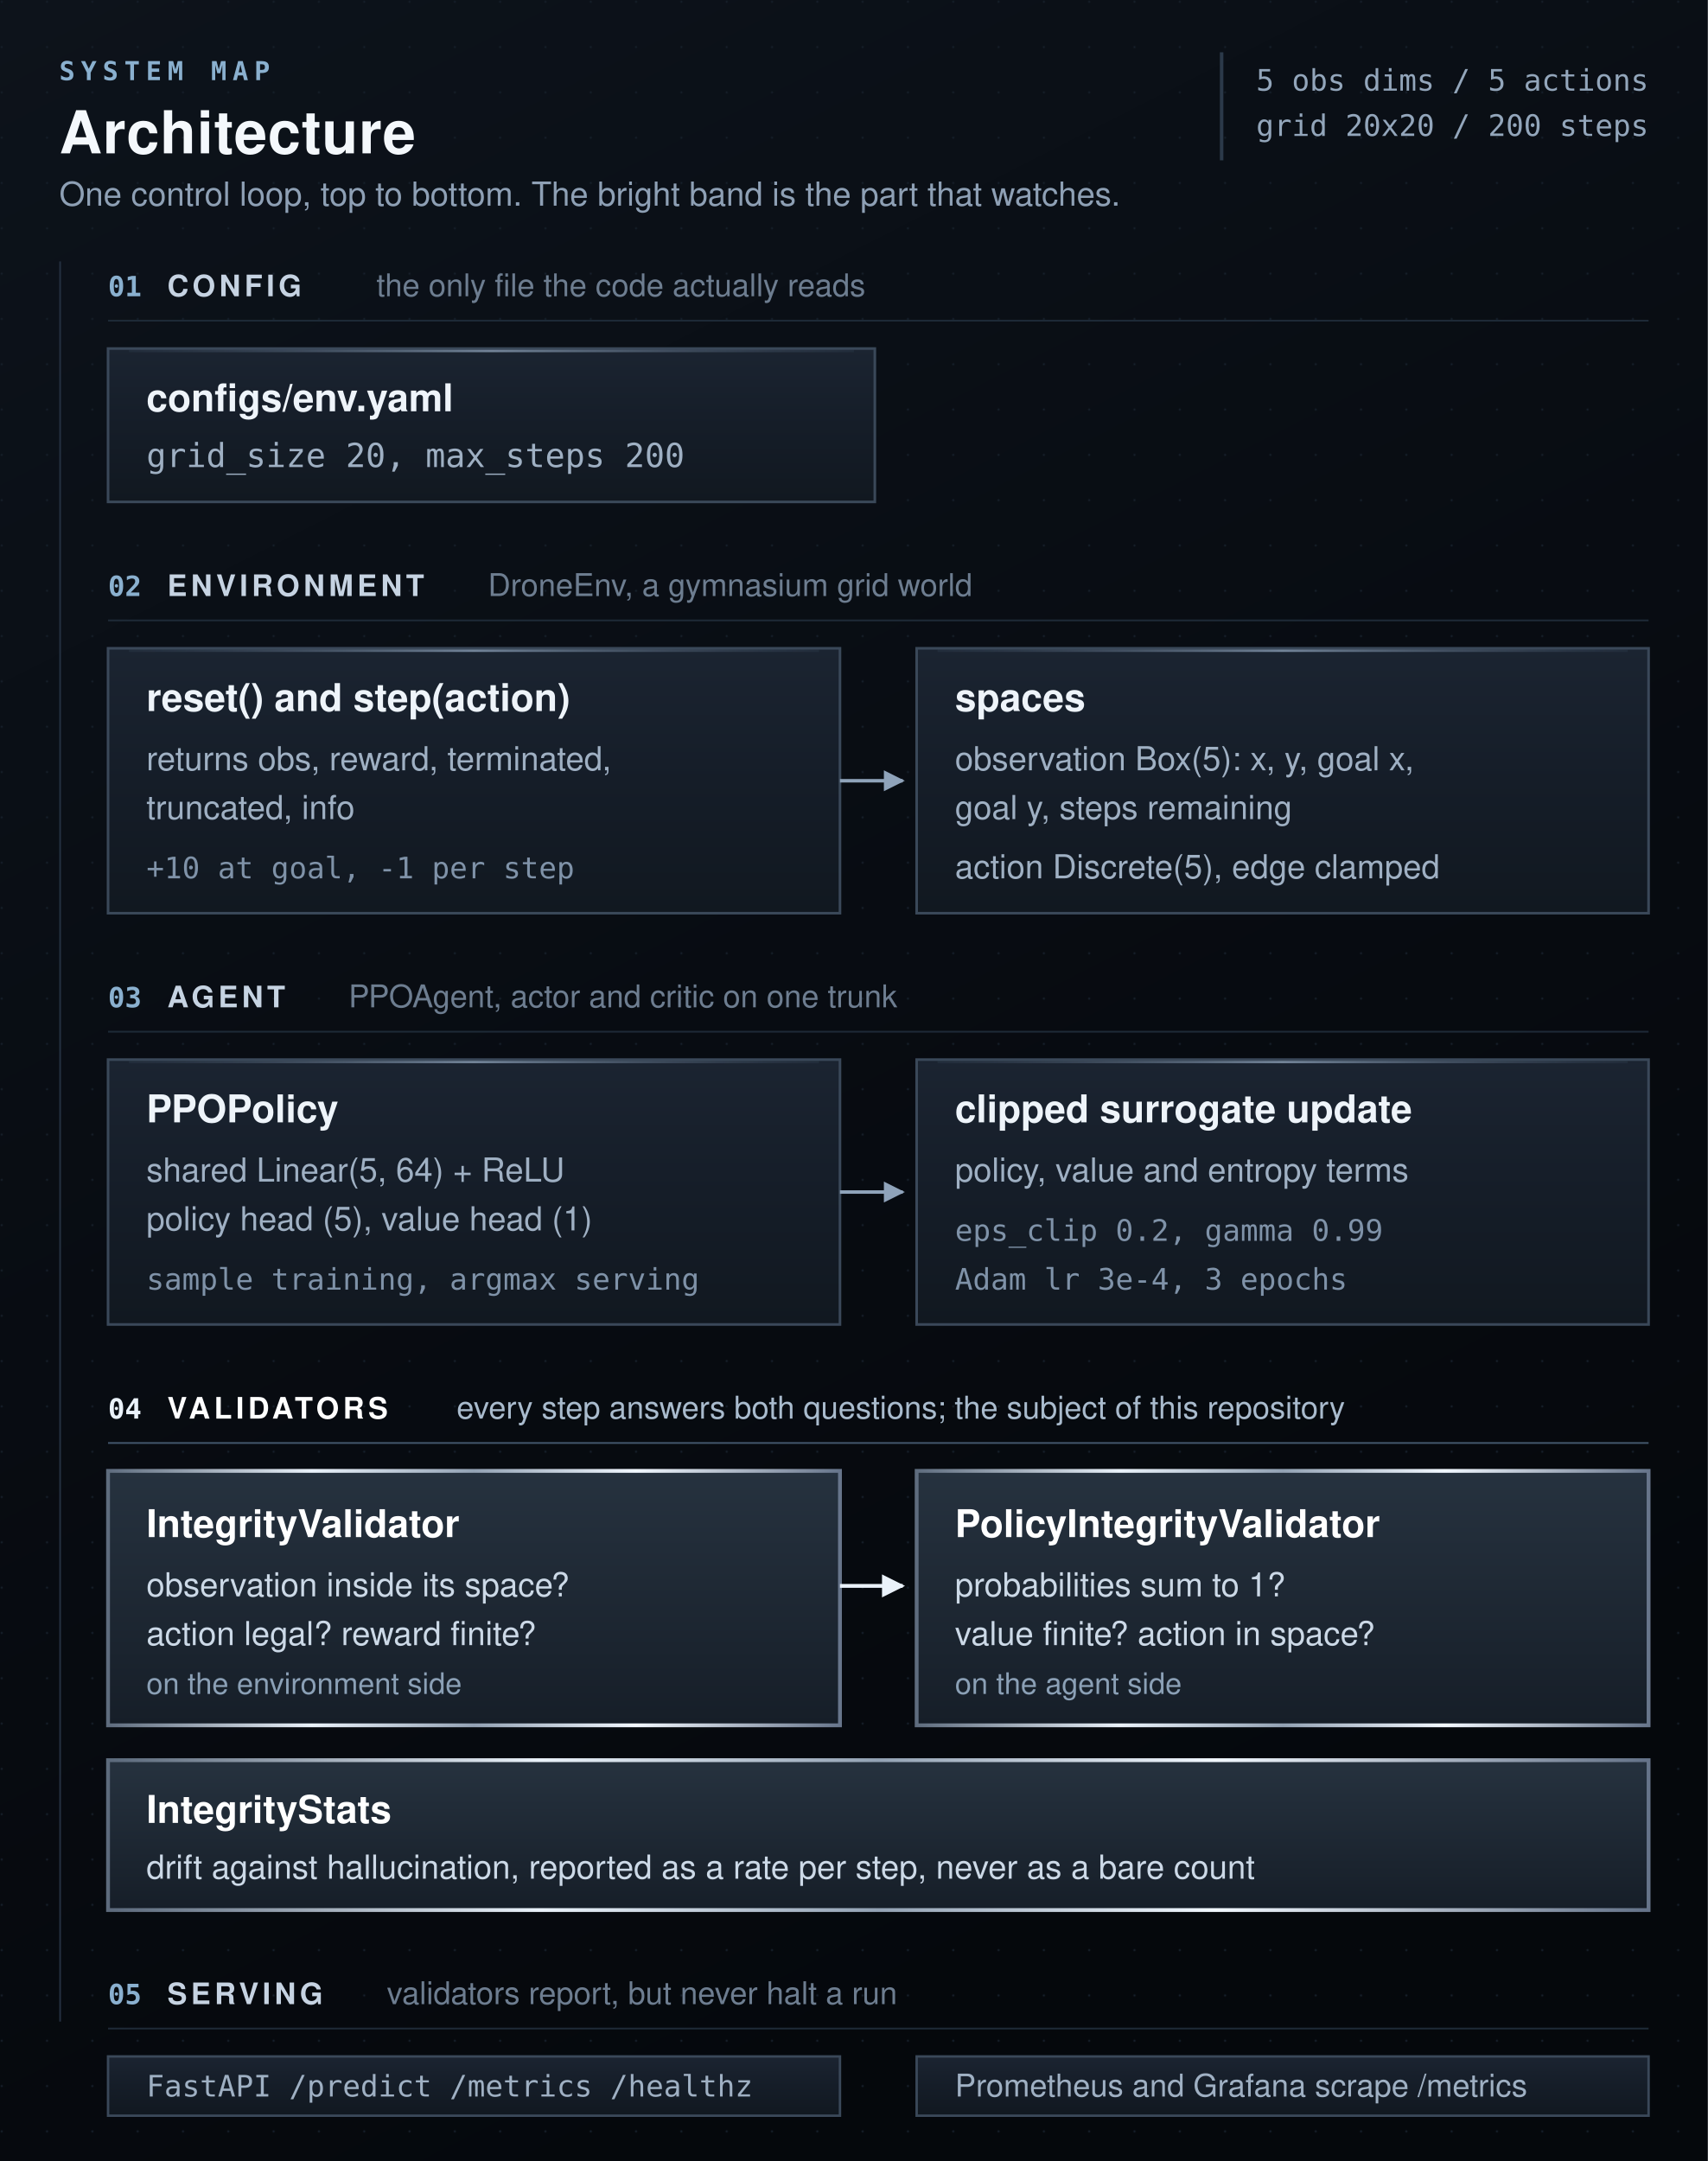
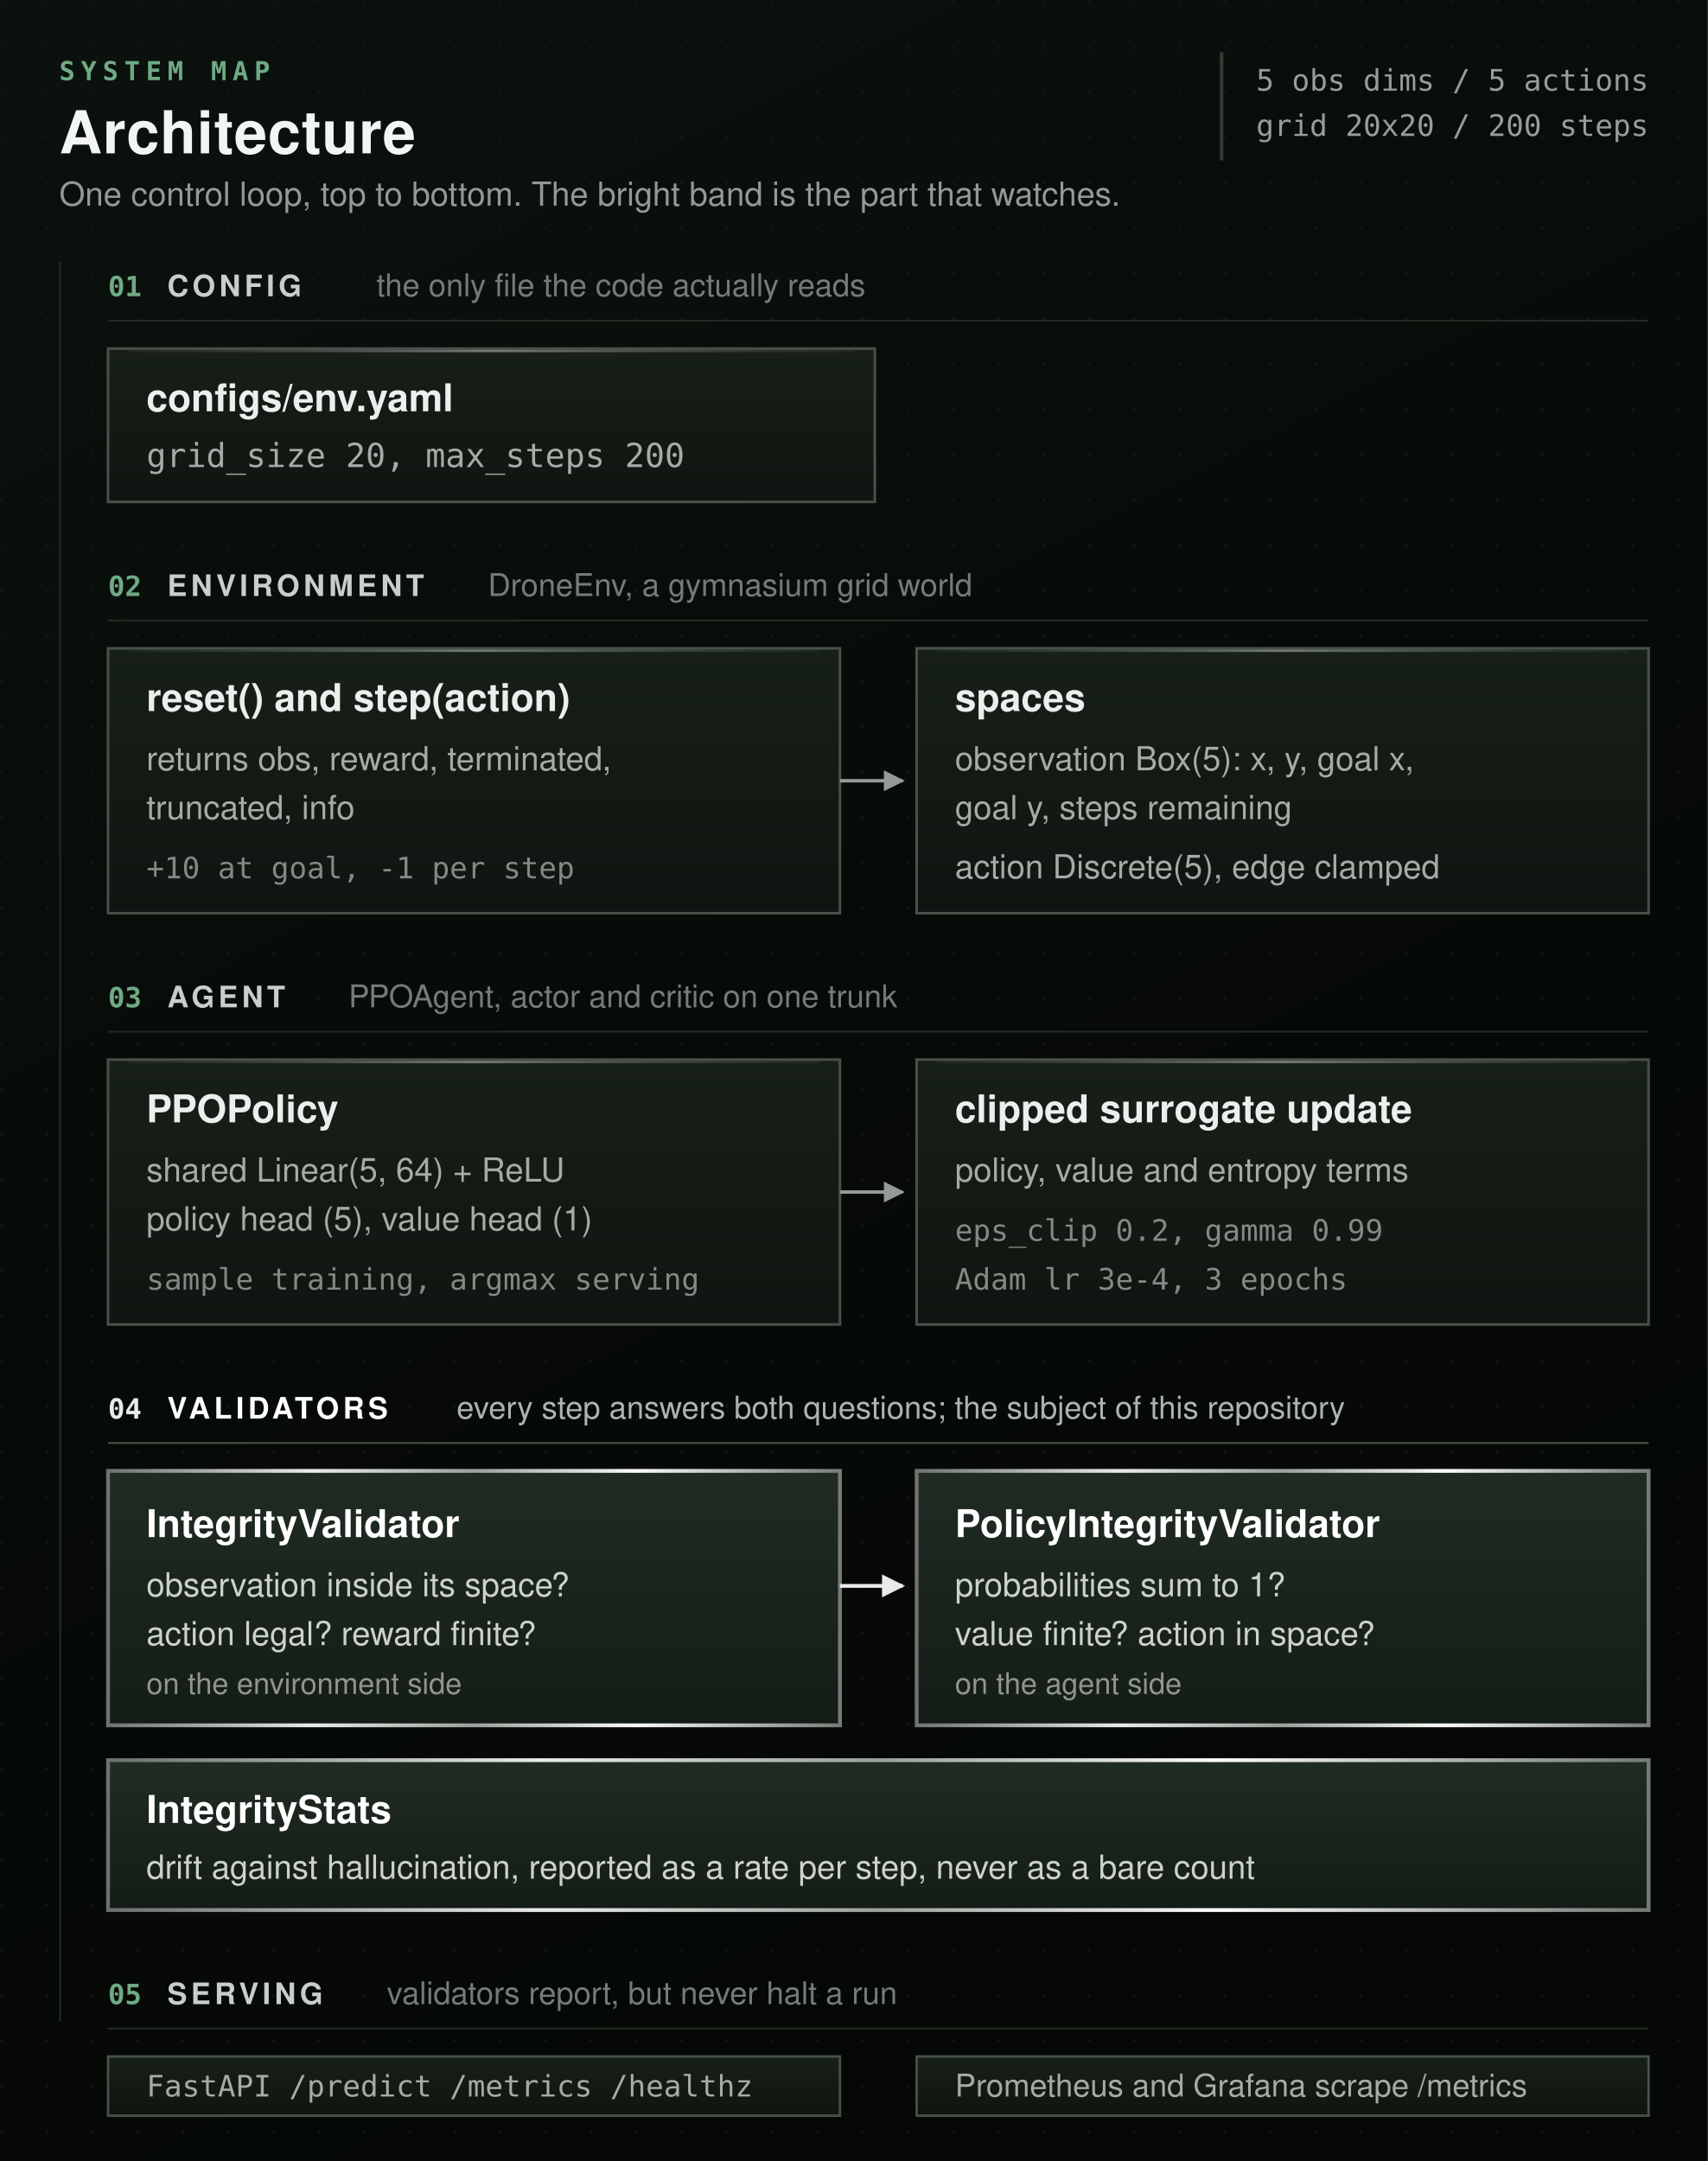
<svg xmlns="http://www.w3.org/2000/svg" viewBox="0 0 980 1240" width="980" height="1240" role="img" aria-label="System map: configs/env.yaml feeds the DroneEnv, the PPO agent closes the loop, a validator band watches both sides and reports into IntegrityStats, and the policy is served behind FastAPI" font-family="ui-sans-serif, -apple-system, BlinkMacSystemFont, Segoe UI, Helvetica, Arial, sans-serif">
  <defs>
    <linearGradient id="bg" x1="0" y1="0" x2="0.4" y2="1">
-       <stop offset="0" stop-color="#0d131b" />
-       <stop offset="0.55" stop-color="#080c12" />
-       <stop offset="1" stop-color="#05080c" />
+       <stop offset="0" stop-color="#0b120e" />
+       <stop offset="0.55" stop-color="#070b08" />
+       <stop offset="1" stop-color="#050805" />
    </linearGradient>
    <pattern id="grid" width="26" height="26" patternUnits="userSpaceOnUse">
-       <circle cx="1" cy="1" r="0.7" fill="#131b25" />
+       <circle cx="1" cy="1" r="0.7" fill="#121a14" />
    </pattern>
    <linearGradient id="chrome" x1="0" y1="0" x2="1" y2="0">
-       <stop offset="0" stop-color="#5d6b7d" />
-       <stop offset="0.28" stop-color="#eaf2fa" />
-       <stop offset="0.5" stop-color="#93a2b4" />
-       <stop offset="0.72" stop-color="#f2f8ff" />
-       <stop offset="1" stop-color="#66748a" />
+       <stop offset="0" stop-color="#6d716f" />
+       <stop offset="0.28" stop-color="#e8ebe9" />
+       <stop offset="0.5" stop-color="#9ba09d" />
+       <stop offset="0.72" stop-color="#fafbfa" />
+       <stop offset="1" stop-color="#767b78" />
    </linearGradient>
    <linearGradient id="panel" x1="0" y1="0" x2="0" y2="1">
-       <stop offset="0" stop-color="#1b2431" />
-       <stop offset="0.5" stop-color="#151d28" />
-       <stop offset="1" stop-color="#111820" />
+       <stop offset="0" stop-color="#172018" />
+       <stop offset="0.5" stop-color="#131a14" />
+       <stop offset="1" stop-color="#0f1510" />
    </linearGradient>
    <linearGradient id="panelLive" x1="0" y1="0" x2="0" y2="1">
-       <stop offset="0" stop-color="#26323f" />
-       <stop offset="1" stop-color="#161e28" />
+       <stop offset="0" stop-color="#202c23" />
+       <stop offset="1" stop-color="#141c16" />
    </linearGradient>
    <linearGradient id="edge" x1="0" y1="0" x2="1" y2="0">
-       <stop offset="0" stop-color="#3d4d61" stop-opacity="0.2" />
-       <stop offset="0.5" stop-color="#8fa3ba" stop-opacity="0.75" />
-       <stop offset="1" stop-color="#3d4d61" stop-opacity="0.2" />
+       <stop offset="0" stop-color="#454f47" stop-opacity="0.2" />
+       <stop offset="0.5" stop-color="#949a96" stop-opacity="0.75" />
+       <stop offset="1" stop-color="#454f47" stop-opacity="0.2" />
    </linearGradient>
    <linearGradient id="spine" x1="0" y1="0" x2="0" y2="1">
-       <stop offset="0" stop-color="#8ab0cf" stop-opacity="0" />
-       <stop offset="0.12" stop-color="#8ab0cf" stop-opacity="0.55" />
-       <stop offset="0.88" stop-color="#8ab0cf" stop-opacity="0.55" />
-       <stop offset="1" stop-color="#8ab0cf" stop-opacity="0" />
+       <stop offset="0" stop-color="#6faa85" stop-opacity="0" />
+       <stop offset="0.12" stop-color="#6faa85" stop-opacity="0.55" />
+       <stop offset="0.88" stop-color="#6faa85" stop-opacity="0.55" />
+       <stop offset="1" stop-color="#6faa85" stop-opacity="0" />
    </linearGradient>
    <marker id="a" viewBox="0 0 10 10" refX="9" refY="5" markerWidth="6" markerHeight="6" orient="auto">
-       <path d="M0,0 L10,5 L0,10 z" fill="#8fa3ba" />
+       <path d="M0,0 L10,5 L0,10 z" fill="#949a96" />
    </marker>
    <marker id="ab" viewBox="0 0 10 10" refX="9" refY="5" markerWidth="6" markerHeight="6" orient="auto">
-       <path d="M0,0 L10,5 L0,10 z" fill="#eaf2fa" />
+       <path d="M0,0 L10,5 L0,10 z" fill="#e8ebe9" />
    </marker>
  </defs>
  <rect x="0" y="0" width="980" height="1240" fill="url(#bg)" />
  <rect x="0" y="0" width="980" height="1240" fill="url(#grid)" />
-   <rect x="34" y="150" width="1" height="1010" fill="#243040" />
-   <text x="34" y="46" fill="#8ab0cf" font-size="15" font-weight="700" letter-spacing="3.4" font-family="ui-monospace, SFMono-Regular, Menlo, monospace">SYSTEM MAP</text>
-   <text x="34" y="88" fill="#f4f8fc" font-size="34" font-weight="700" letter-spacing="0.4">Architecture</text>
-   <text x="34" y="118" fill="#8ea0b5" font-size="19">One control loop, top to bottom. The bright band is the part that watches.</text>
-   <rect x="700" y="30" width="2" height="62" fill="#2b3949" />
-   <text x="946" y="52" fill="#93a6bb" font-size="17" text-anchor="end" font-family="ui-monospace, SFMono-Regular, Menlo, monospace">5 obs dims / 5 actions</text>
-   <text x="946" y="78" fill="#93a6bb" font-size="17" text-anchor="end" font-family="ui-monospace, SFMono-Regular, Menlo, monospace">grid 20x20 / 200 steps</text>
-   <text x="62" y="170" fill="#8ab0cf" font-size="16" font-weight="700" font-family="ui-monospace, SFMono-Regular, Menlo, monospace">01</text>
-   <text x="96" y="170" fill="#c6d3e2" font-size="17" font-weight="700" letter-spacing="2.2">CONFIG</text>
-   <text x="216" y="170" fill="#6d7d90" font-size="18">the only file the code actually reads</text>
-   <line x1="62" y1="184" x2="946" y2="184" stroke="#1e2a37" stroke-width="1" />
-   <rect x="62" y="200" width="440" height="88" fill="url(#panel)" stroke="#3a4859" stroke-width="1.5" />
+   <rect x="34" y="150" width="1" height="1010" fill="#232d26" />
+   <text x="34" y="46" fill="#6faa85" font-size="15" font-weight="700" letter-spacing="3.4" font-family="ui-monospace, SFMono-Regular, Menlo, monospace">SYSTEM MAP</text>
+   <text x="34" y="88" fill="#f2f5f3" font-size="34" font-weight="700" letter-spacing="0.4">Architecture</text>
+   <text x="34" y="118" fill="#939a95" font-size="19">One control loop, top to bottom. The bright band is the part that watches.</text>
+   <rect x="700" y="30" width="2" height="62" fill="#333d36" />
+   <text x="946" y="52" fill="#979e99" font-size="17" text-anchor="end" font-family="ui-monospace, SFMono-Regular, Menlo, monospace">5 obs dims / 5 actions</text>
+   <text x="946" y="78" fill="#979e99" font-size="17" text-anchor="end" font-family="ui-monospace, SFMono-Regular, Menlo, monospace">grid 20x20 / 200 steps</text>
+   <text x="62" y="170" fill="#6faa85" font-size="16" font-weight="700" font-family="ui-monospace, SFMono-Regular, Menlo, monospace">01</text>
+   <text x="96" y="170" fill="#c8cec9" font-size="17" font-weight="700" letter-spacing="2.2">CONFIG</text>
+   <text x="216" y="170" fill="#757c77" font-size="18">the only file the code actually reads</text>
+   <line x1="62" y1="184" x2="946" y2="184" stroke="#222c25" stroke-width="1" />
+   <rect x="62" y="200" width="440" height="88" fill="url(#panel)" stroke="#47514a" stroke-width="1.5" />
  <rect x="74" y="200.7" width="416" height="1.4" fill="url(#edge)" />
-   <text x="84" y="236" fill="#eef4fa" font-size="22" font-weight="700">configs/env.yaml</text>
-   <text x="84" y="268" fill="#9fb0c3" font-size="19" font-family="ui-monospace, SFMono-Regular, Menlo, monospace">grid_size 20, max_steps 200</text>
-   <text x="62" y="342" fill="#8ab0cf" font-size="16" font-weight="700" font-family="ui-monospace, SFMono-Regular, Menlo, monospace">02</text>
-   <text x="96" y="342" fill="#c6d3e2" font-size="17" font-weight="700" letter-spacing="2.2">ENVIRONMENT</text>
-   <text x="280" y="342" fill="#6d7d90" font-size="18">DroneEnv, a gymnasium grid world</text>
-   <line x1="62" y1="356" x2="946" y2="356" stroke="#1e2a37" stroke-width="1" />
-   <rect x="62" y="372" width="420" height="152" fill="url(#panel)" stroke="#3a4859" stroke-width="1.5" />
+   <text x="84" y="236" fill="#ecefed" font-size="22" font-weight="700">configs/env.yaml</text>
+   <text x="84" y="268" fill="#a5aca7" font-size="19" font-family="ui-monospace, SFMono-Regular, Menlo, monospace">grid_size 20, max_steps 200</text>
+   <text x="62" y="342" fill="#6faa85" font-size="16" font-weight="700" font-family="ui-monospace, SFMono-Regular, Menlo, monospace">02</text>
+   <text x="96" y="342" fill="#c8cec9" font-size="17" font-weight="700" letter-spacing="2.2">ENVIRONMENT</text>
+   <text x="280" y="342" fill="#757c77" font-size="18">DroneEnv, a gymnasium grid world</text>
+   <line x1="62" y1="356" x2="946" y2="356" stroke="#222c25" stroke-width="1" />
+   <rect x="62" y="372" width="420" height="152" fill="url(#panel)" stroke="#47514a" stroke-width="1.5" />
  <rect x="74" y="372.7" width="396" height="1.4" fill="url(#edge)" />
-   <text x="84" y="408" fill="#eef4fa" font-size="22" font-weight="700">reset() and step(action)</text>
-   <text x="84" y="442" fill="#9fb0c3" font-size="19">returns obs, reward, terminated,</text>
-   <text x="84" y="470" fill="#9fb0c3" font-size="19">truncated, info</text>
-   <text x="84" y="504" fill="#7f92a8" font-size="17" font-family="ui-monospace, SFMono-Regular, Menlo, monospace">+10 at goal, -1 per step</text>
-   <rect x="526" y="372" width="420" height="152" fill="url(#panel)" stroke="#3a4859" stroke-width="1.5" />
+   <text x="84" y="408" fill="#ecefed" font-size="22" font-weight="700">reset() and step(action)</text>
+   <text x="84" y="442" fill="#a5aca7" font-size="19">returns obs, reward, terminated,</text>
+   <text x="84" y="470" fill="#a5aca7" font-size="19">truncated, info</text>
+   <text x="84" y="504" fill="#838a85" font-size="17" font-family="ui-monospace, SFMono-Regular, Menlo, monospace">+10 at goal, -1 per step</text>
+   <rect x="526" y="372" width="420" height="152" fill="url(#panel)" stroke="#47514a" stroke-width="1.5" />
  <rect x="538" y="372.7" width="396" height="1.4" fill="url(#edge)" />
-   <text x="548" y="408" fill="#eef4fa" font-size="22" font-weight="700">spaces</text>
-   <text x="548" y="442" fill="#9fb0c3" font-size="19">observation Box(5): x, y, goal x,</text>
-   <text x="548" y="470" fill="#9fb0c3" font-size="19">goal y, steps remaining</text>
-   <text x="548" y="504" fill="#9fb0c3" font-size="19">action Discrete(5), edge clamped</text>
-   <path d="M 482 448 L 518 448" stroke="#8fa3ba" stroke-width="2" fill="none" marker-end="url(#a)" />
-   <text x="62" y="578" fill="#8ab0cf" font-size="16" font-weight="700" font-family="ui-monospace, SFMono-Regular, Menlo, monospace">03</text>
-   <text x="96" y="578" fill="#c6d3e2" font-size="17" font-weight="700" letter-spacing="2.2">AGENT</text>
-   <text x="200" y="578" fill="#6d7d90" font-size="18">PPOAgent, actor and critic on one trunk</text>
-   <line x1="62" y1="592" x2="946" y2="592" stroke="#1e2a37" stroke-width="1" />
-   <rect x="62" y="608" width="420" height="152" fill="url(#panel)" stroke="#3a4859" stroke-width="1.5" />
+   <text x="548" y="408" fill="#ecefed" font-size="22" font-weight="700">spaces</text>
+   <text x="548" y="442" fill="#a5aca7" font-size="19">observation Box(5): x, y, goal x,</text>
+   <text x="548" y="470" fill="#a5aca7" font-size="19">goal y, steps remaining</text>
+   <text x="548" y="504" fill="#a5aca7" font-size="19">action Discrete(5), edge clamped</text>
+   <path d="M 482 448 L 518 448" stroke="#949a96" stroke-width="2" fill="none" marker-end="url(#a)" />
+   <text x="62" y="578" fill="#6faa85" font-size="16" font-weight="700" font-family="ui-monospace, SFMono-Regular, Menlo, monospace">03</text>
+   <text x="96" y="578" fill="#c8cec9" font-size="17" font-weight="700" letter-spacing="2.2">AGENT</text>
+   <text x="200" y="578" fill="#757c77" font-size="18">PPOAgent, actor and critic on one trunk</text>
+   <line x1="62" y1="592" x2="946" y2="592" stroke="#222c25" stroke-width="1" />
+   <rect x="62" y="608" width="420" height="152" fill="url(#panel)" stroke="#47514a" stroke-width="1.5" />
  <rect x="74" y="608.7" width="396" height="1.4" fill="url(#edge)" />
-   <text x="84" y="644" fill="#eef4fa" font-size="22" font-weight="700">PPOPolicy</text>
-   <text x="84" y="678" fill="#9fb0c3" font-size="19">shared Linear(5, 64) + ReLU</text>
-   <text x="84" y="706" fill="#9fb0c3" font-size="19">policy head (5), value head (1)</text>
-   <text x="84" y="740" fill="#7f92a8" font-size="17" font-family="ui-monospace, SFMono-Regular, Menlo, monospace">sample training, argmax serving</text>
-   <rect x="526" y="608" width="420" height="152" fill="url(#panel)" stroke="#3a4859" stroke-width="1.5" />
+   <text x="84" y="644" fill="#ecefed" font-size="22" font-weight="700">PPOPolicy</text>
+   <text x="84" y="678" fill="#a5aca7" font-size="19">shared Linear(5, 64) + ReLU</text>
+   <text x="84" y="706" fill="#a5aca7" font-size="19">policy head (5), value head (1)</text>
+   <text x="84" y="740" fill="#838a85" font-size="17" font-family="ui-monospace, SFMono-Regular, Menlo, monospace">sample training, argmax serving</text>
+   <rect x="526" y="608" width="420" height="152" fill="url(#panel)" stroke="#47514a" stroke-width="1.5" />
  <rect x="538" y="608.7" width="396" height="1.4" fill="url(#edge)" />
-   <text x="548" y="644" fill="#eef4fa" font-size="22" font-weight="700">clipped surrogate update</text>
-   <text x="548" y="678" fill="#9fb0c3" font-size="19">policy, value and entropy terms</text>
-   <text x="548" y="712" fill="#7f92a8" font-size="17" font-family="ui-monospace, SFMono-Regular, Menlo, monospace">eps_clip 0.2, gamma 0.99</text>
-   <text x="548" y="740" fill="#7f92a8" font-size="17" font-family="ui-monospace, SFMono-Regular, Menlo, monospace">Adam lr 3e-4, 3 epochs</text>
-   <path d="M 482 684 L 518 684" stroke="#8fa3ba" stroke-width="2" fill="none" marker-end="url(#a)" />
-   <text x="62" y="814" fill="#eaf2fa" font-size="16" font-weight="700" font-family="ui-monospace, SFMono-Regular, Menlo, monospace">04</text>
+   <text x="548" y="644" fill="#ecefed" font-size="22" font-weight="700">clipped surrogate update</text>
+   <text x="548" y="678" fill="#a5aca7" font-size="19">policy, value and entropy terms</text>
+   <text x="548" y="712" fill="#838a85" font-size="17" font-family="ui-monospace, SFMono-Regular, Menlo, monospace">eps_clip 0.2, gamma 0.99</text>
+   <text x="548" y="740" fill="#838a85" font-size="17" font-family="ui-monospace, SFMono-Regular, Menlo, monospace">Adam lr 3e-4, 3 epochs</text>
+   <path d="M 482 684 L 518 684" stroke="#949a96" stroke-width="2" fill="none" marker-end="url(#a)" />
+   <text x="62" y="814" fill="#e8ebe9" font-size="16" font-weight="700" font-family="ui-monospace, SFMono-Regular, Menlo, monospace">04</text>
  <text x="96" y="814" fill="#ffffff" font-size="17" font-weight="700" letter-spacing="2.2">VALIDATORS</text>
-   <text x="262" y="814" fill="#a9bbcd" font-size="18">every step answers both questions; the subject of this repository</text>
-   <line x1="62" y1="828" x2="946" y2="828" stroke="#42566b" stroke-width="1" />
+   <text x="262" y="814" fill="#aeb4af" font-size="18">every step answers both questions; the subject of this repository</text>
+   <line x1="62" y1="828" x2="946" y2="828" stroke="#4a564d" stroke-width="1" />
  <rect x="62" y="844" width="420" height="146" fill="url(#panelLive)" stroke="url(#chrome)" stroke-width="2.2" />
  <text x="84" y="882" fill="#ffffff" font-size="22" font-weight="700">IntegrityValidator</text>
-   <text x="84" y="916" fill="#ccd9e7" font-size="19">observation inside its space?</text>
-   <text x="84" y="944" fill="#ccd9e7" font-size="19">action legal? reward finite?</text>
-   <text x="84" y="972" fill="#8ba0b6" font-size="17">on the environment side</text>
+   <text x="84" y="916" fill="#ccd2ce" font-size="19">observation inside its space?</text>
+   <text x="84" y="944" fill="#ccd2ce" font-size="19">action legal? reward finite?</text>
+   <text x="84" y="972" fill="#8f968f" font-size="17">on the environment side</text>
  <rect x="526" y="844" width="420" height="146" fill="url(#panelLive)" stroke="url(#chrome)" stroke-width="2.2" />
  <text x="548" y="882" fill="#ffffff" font-size="22" font-weight="700">PolicyIntegrityValidator</text>
-   <text x="548" y="916" fill="#ccd9e7" font-size="19">probabilities sum to 1?</text>
-   <text x="548" y="944" fill="#ccd9e7" font-size="19">value finite? action in space?</text>
-   <text x="548" y="972" fill="#8ba0b6" font-size="17">on the agent side</text>
-   <path d="M 482 910 L 518 910" stroke="#eaf2fa" stroke-width="2.2" fill="none" marker-end="url(#ab)" />
+   <text x="548" y="916" fill="#ccd2ce" font-size="19">probabilities sum to 1?</text>
+   <text x="548" y="944" fill="#ccd2ce" font-size="19">value finite? action in space?</text>
+   <text x="548" y="972" fill="#8f968f" font-size="17">on the agent side</text>
+   <path d="M 482 910 L 518 910" stroke="#e8ebe9" stroke-width="2.2" fill="none" marker-end="url(#ab)" />
  <rect x="62" y="1010" width="884" height="86" fill="url(#panelLive)" stroke="url(#chrome)" stroke-width="2.2" />
  <text x="84" y="1046" fill="#ffffff" font-size="22" font-weight="700">IntegrityStats</text>
-   <text x="84" y="1078" fill="#ccd9e7" font-size="19">drift against hallucination, reported as a rate per step, never as a bare count</text>
-   <text x="62" y="1150" fill="#8ab0cf" font-size="16" font-weight="700" font-family="ui-monospace, SFMono-Regular, Menlo, monospace">05</text>
-   <text x="96" y="1150" fill="#c6d3e2" font-size="17" font-weight="700" letter-spacing="2.2">SERVING</text>
-   <text x="222" y="1150" fill="#6d7d90" font-size="18">validators report, but never halt a run</text>
-   <line x1="62" y1="1164" x2="946" y2="1164" stroke="#1e2a37" stroke-width="1" />
-   <rect x="62" y="1180" width="420" height="34" fill="url(#panel)" stroke="#3a4859" stroke-width="1.4" />
-   <text x="84" y="1203" fill="#9fb0c3" font-size="17" font-family="ui-monospace, SFMono-Regular, Menlo, monospace">FastAPI /predict /metrics /healthz</text>
-   <rect x="526" y="1180" width="420" height="34" fill="url(#panel)" stroke="#3a4859" stroke-width="1.4" />
-   <text x="548" y="1203" fill="#9fb0c3" font-size="18">Prometheus and Grafana scrape /metrics</text>
+   <text x="84" y="1078" fill="#ccd2ce" font-size="19">drift against hallucination, reported as a rate per step, never as a bare count</text>
+   <text x="62" y="1150" fill="#6faa85" font-size="16" font-weight="700" font-family="ui-monospace, SFMono-Regular, Menlo, monospace">05</text>
+   <text x="96" y="1150" fill="#c8cec9" font-size="17" font-weight="700" letter-spacing="2.2">SERVING</text>
+   <text x="222" y="1150" fill="#757c77" font-size="18">validators report, but never halt a run</text>
+   <line x1="62" y1="1164" x2="946" y2="1164" stroke="#222c25" stroke-width="1" />
+   <rect x="62" y="1180" width="420" height="34" fill="url(#panel)" stroke="#47514a" stroke-width="1.4" />
+   <text x="84" y="1203" fill="#a5aca7" font-size="17" font-family="ui-monospace, SFMono-Regular, Menlo, monospace">FastAPI /predict /metrics /healthz</text>
+   <rect x="526" y="1180" width="420" height="34" fill="url(#panel)" stroke="#47514a" stroke-width="1.4" />
+   <text x="548" y="1203" fill="#a5aca7" font-size="18">Prometheus and Grafana scrape /metrics</text>
</svg>
